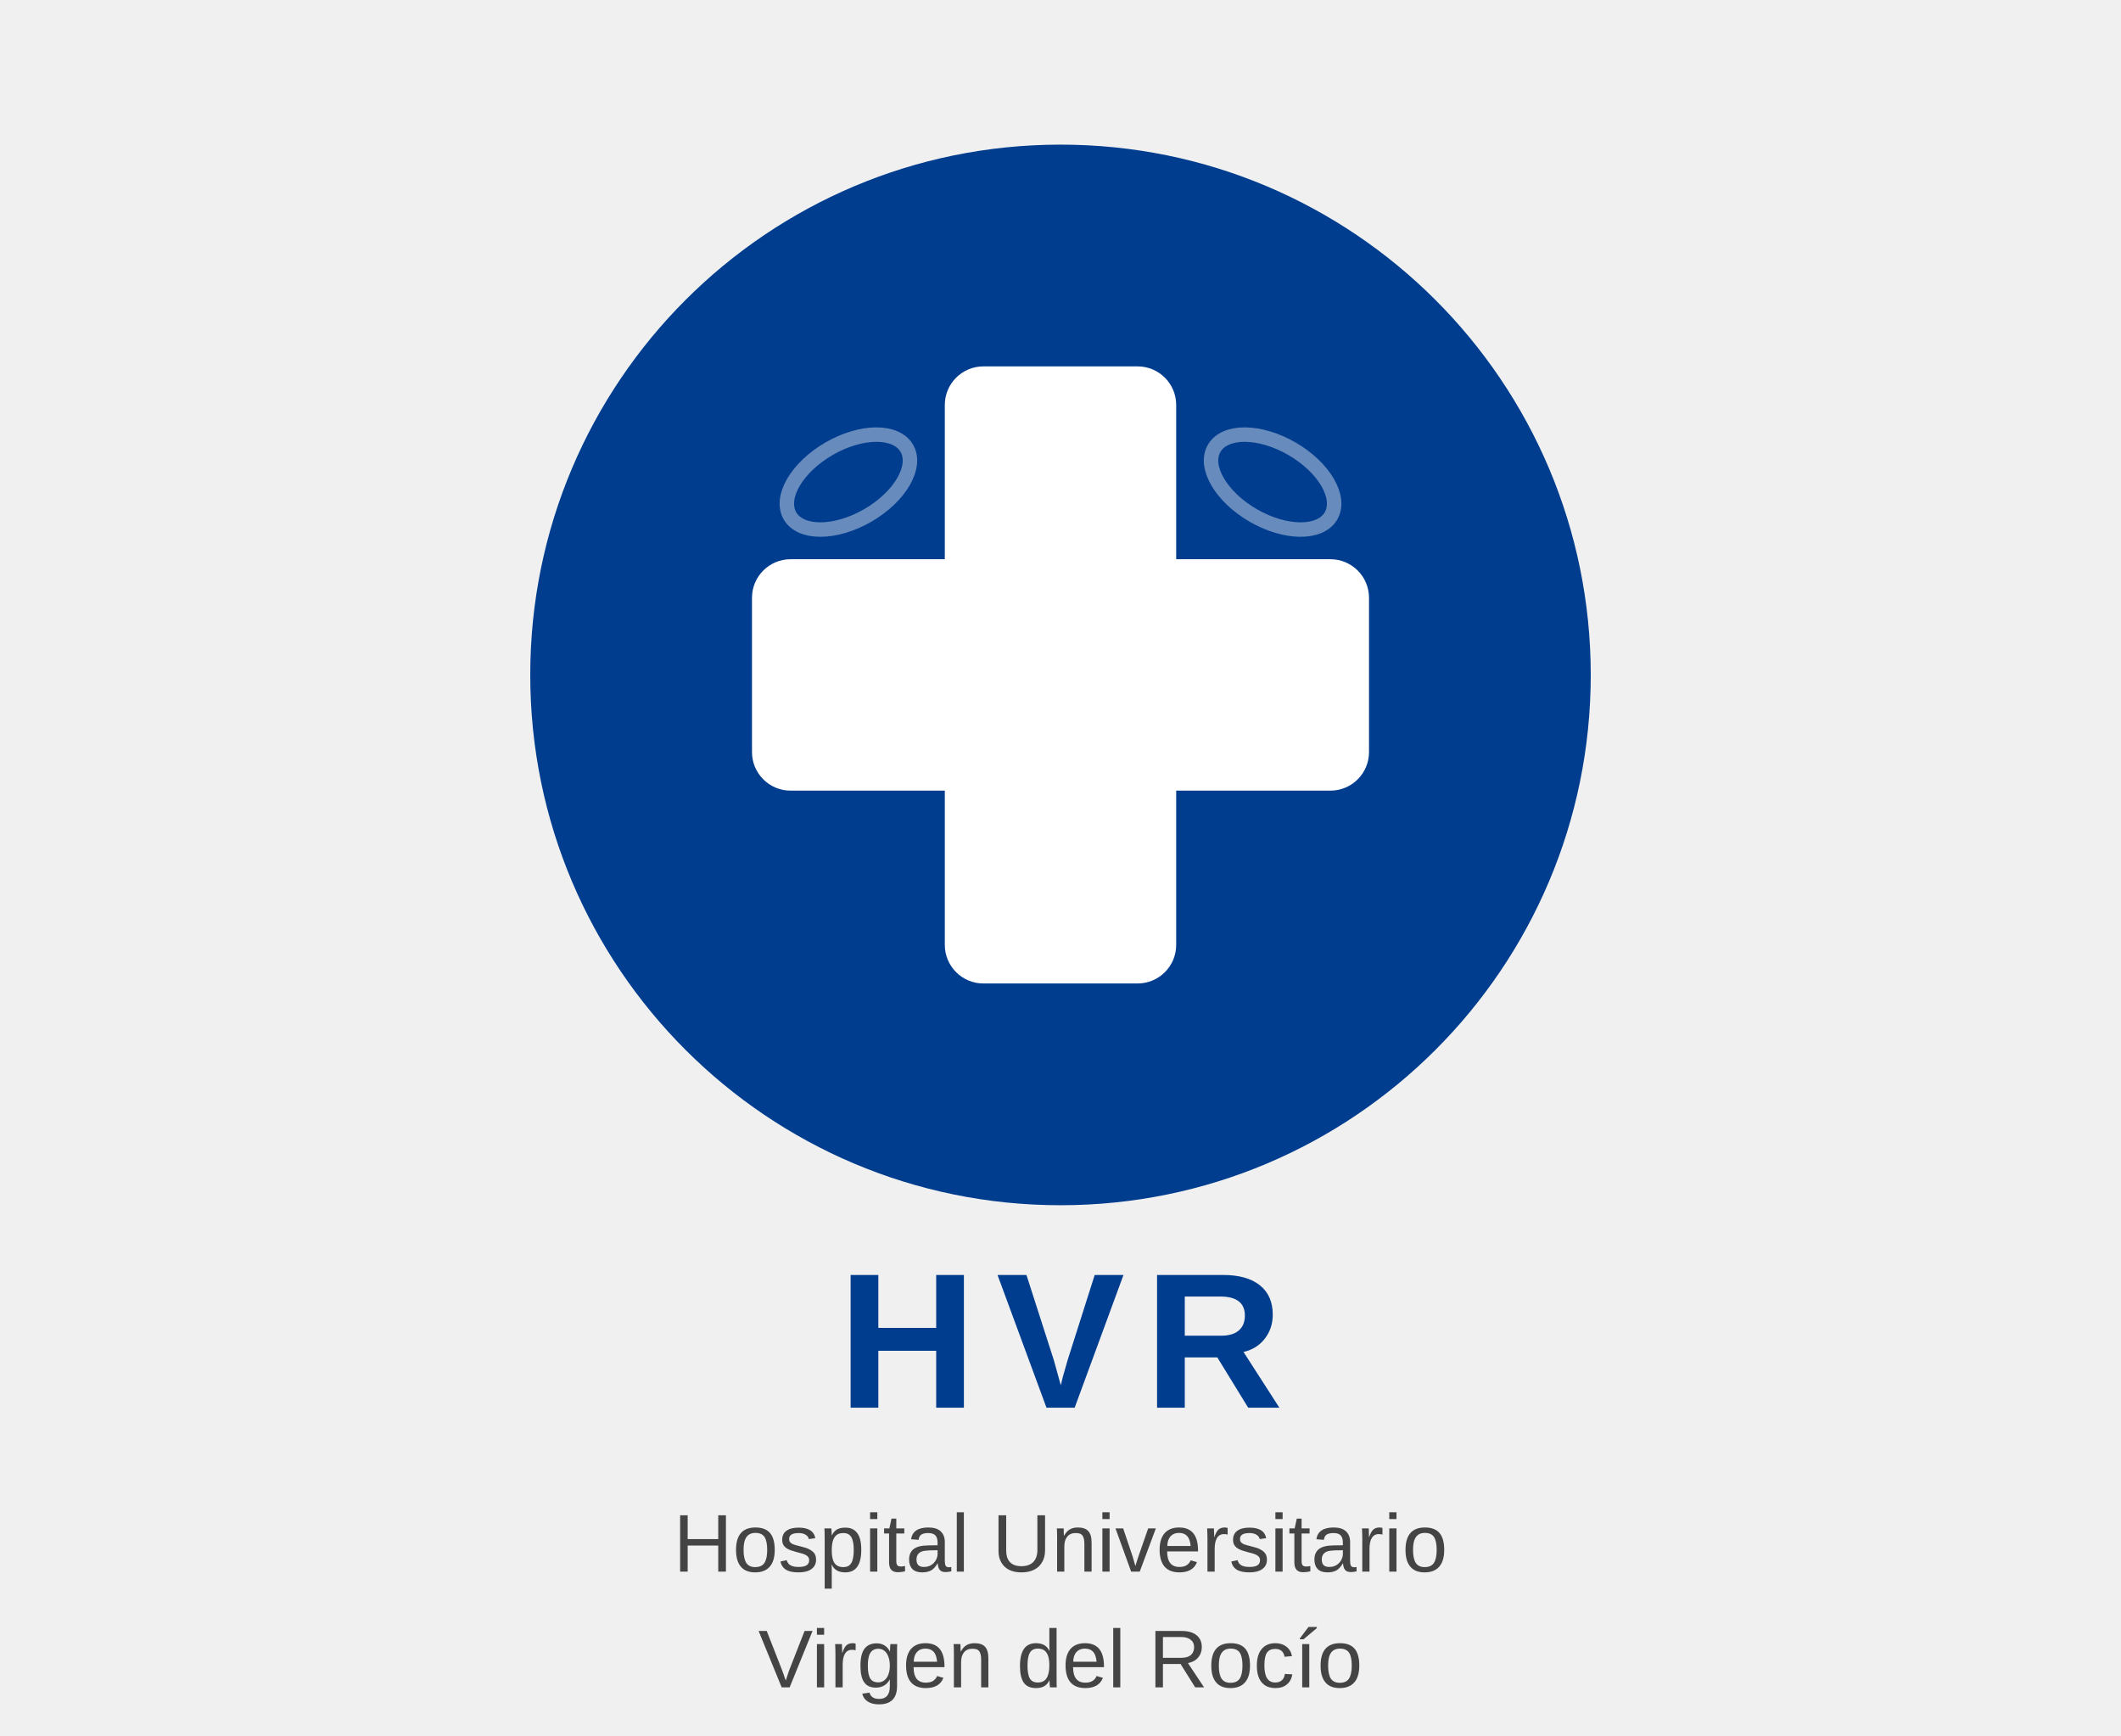
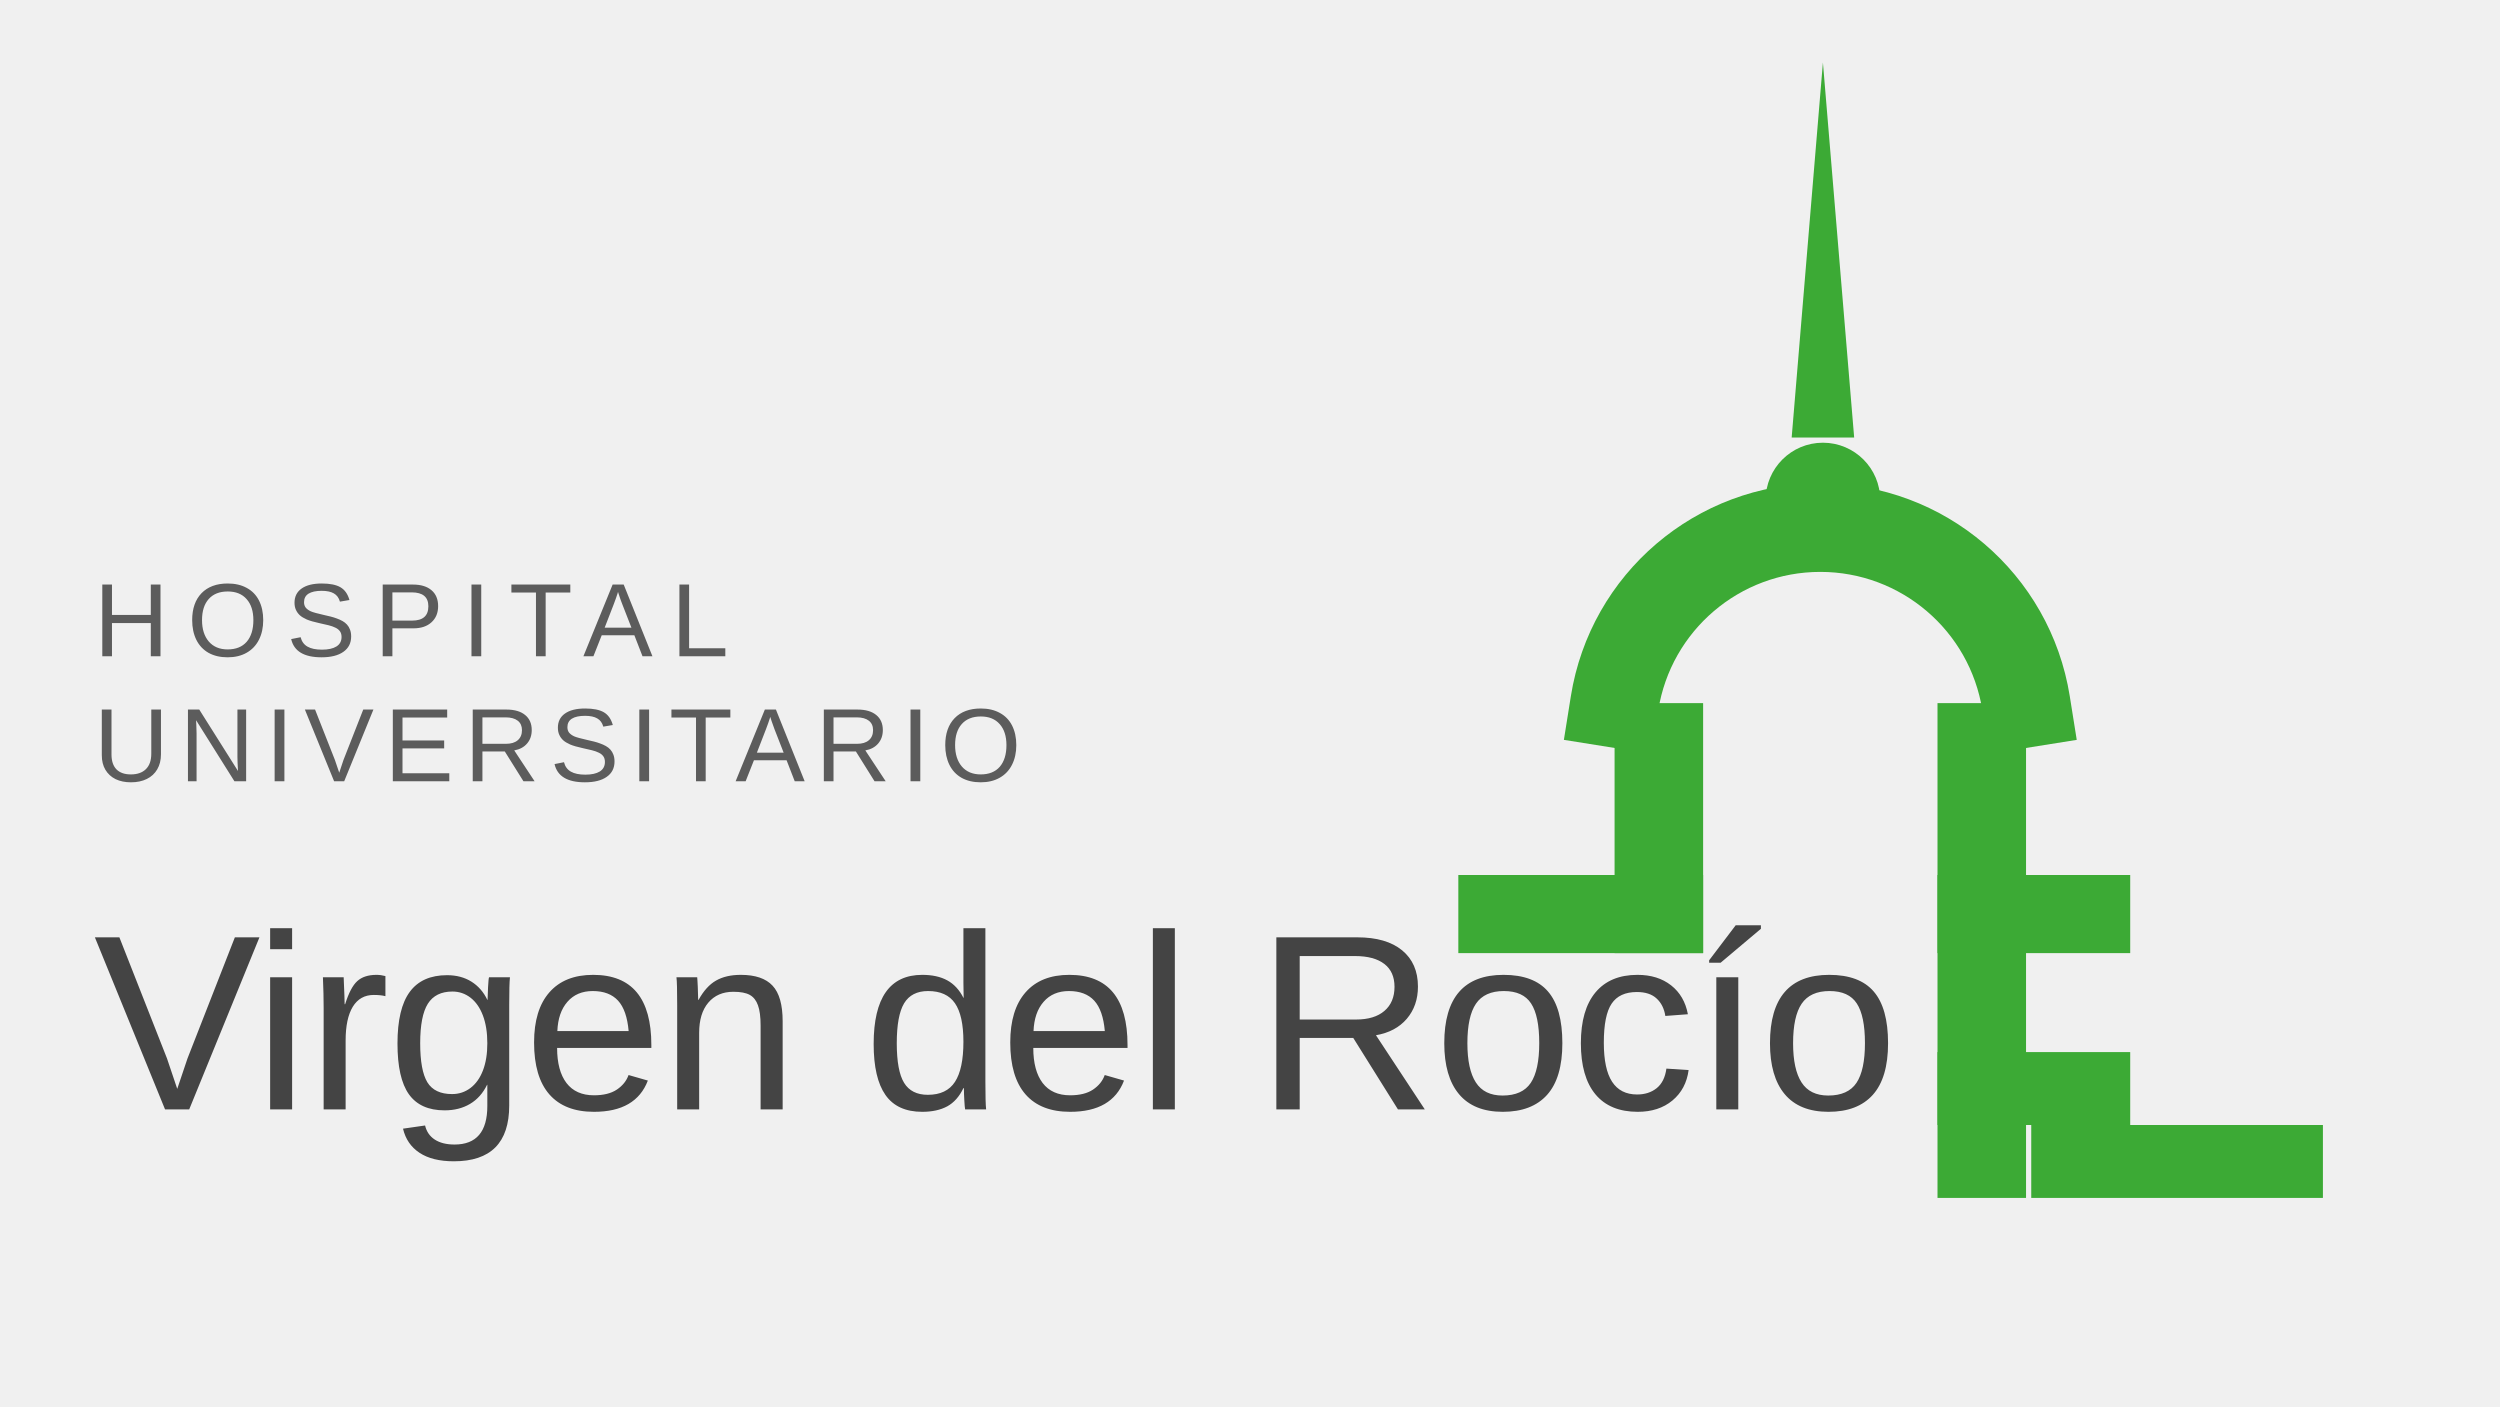
- <svg xmlns="http://www.w3.org/2000/svg" viewBox="0 0 220 180">
-   <circle cx="110" cy="70" r="55" fill="#003d8f" />
-   <rect x="98" y="38" width="24" height="64" rx="4" fill="white" />
-   <rect x="78" y="58" width="64" height="24" rx="4" fill="white" />
-   <ellipse cx="88" cy="50" rx="7" ry="4" fill="none" stroke="rgba(255,255,255,0.4)" stroke-width="1.5" transform="rotate(-30 88 50)" />
-   <ellipse cx="132" cy="50" rx="7" ry="4" fill="none" stroke="rgba(255,255,255,0.4)" stroke-width="1.5" transform="rotate(30 132 50)" />
-   <text x="110" y="146" text-anchor="middle" font-family="Arial,Helvetica,sans-serif" font-size="20" font-weight="800" fill="#003d8f" letter-spacing="2">HVR</text>
-   <text x="110" y="163" text-anchor="middle" font-family="Arial,Helvetica,sans-serif" font-size="8.5" fill="#444">Hospital Universitario</text>
-   <text x="110" y="175" text-anchor="middle" font-family="Arial,Helvetica,sans-serif" font-size="8.5" fill="#444">Virgen del Rocío</text>
+ <svg xmlns="http://www.w3.org/2000/svg" viewBox="0 0 480 270">
+   <text x="18" y="126" font-family="Arial,Helvetica,sans-serif" font-size="20" fill="#5C5C5C" letter-spacing="3.5" font-weight="400">HOSPITAL</text>
+   <text x="18" y="150" font-family="Arial,Helvetica,sans-serif" font-size="20" fill="#5C5C5C" letter-spacing="2" font-weight="400">UNIVERSITARIO</text>
+   <text x="18" y="213" font-family="Arial,Helvetica,sans-serif" font-size="48" fill="#444" font-weight="300" letter-spacing="-0.5">Virgen del Rocío</text>
+   <polygon points="350,12 344,84 356,84" fill="#3CAA35" />
+   <circle cx="350" cy="96" r="11" fill="#3CAA35" />
+   <rect x="310" y="135" width="17" height="48" fill="#3CAA35" />
+   <rect x="372" y="135" width="17" height="95" fill="#3CAA35" />
+   <path d="M 310,135 A 40,40 0 0,1 389,135" fill="none" stroke="#3CAA35" stroke-width="17" stroke-linecap="square" />
+   <rect x="280" y="168" width="47" height="15" fill="#3CAA35" />
+   <rect x="372" y="168" width="37" height="15" fill="#3CAA35" />
+   <rect x="372" y="202" width="37" height="14" fill="#3CAA35" />
+   <rect x="390" y="216" width="56" height="14" fill="#3CAA35" />
</svg>
